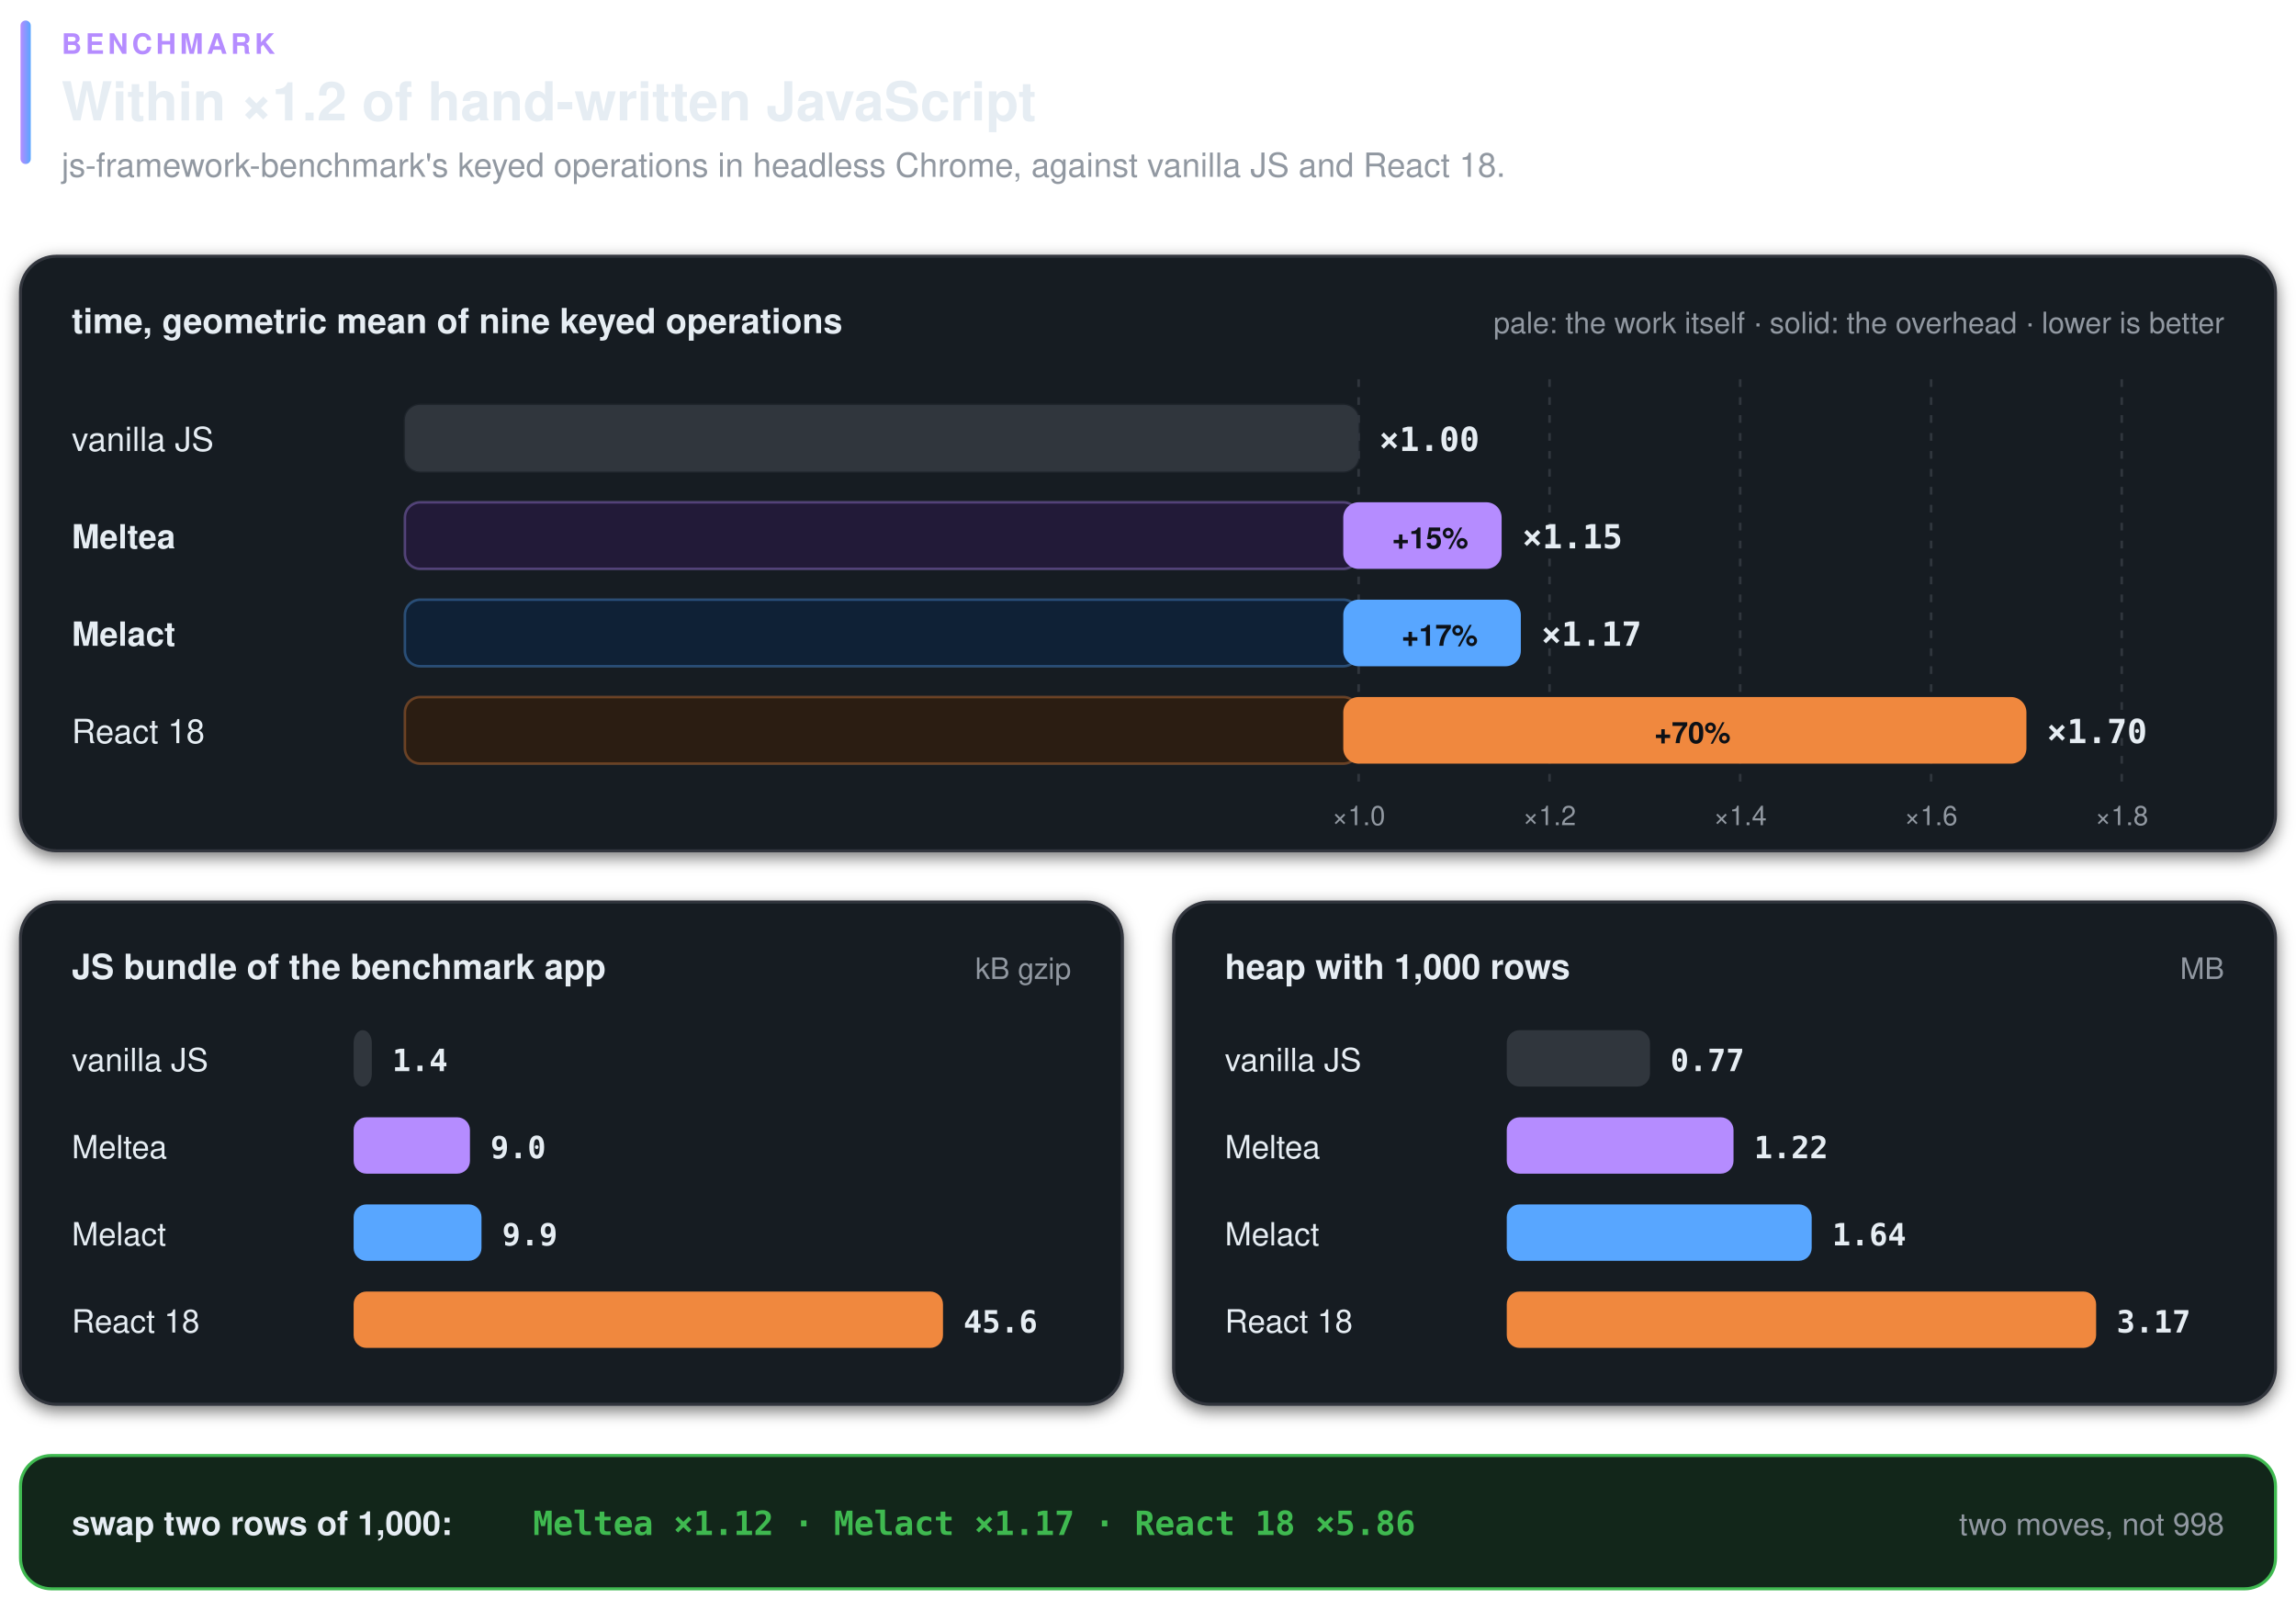
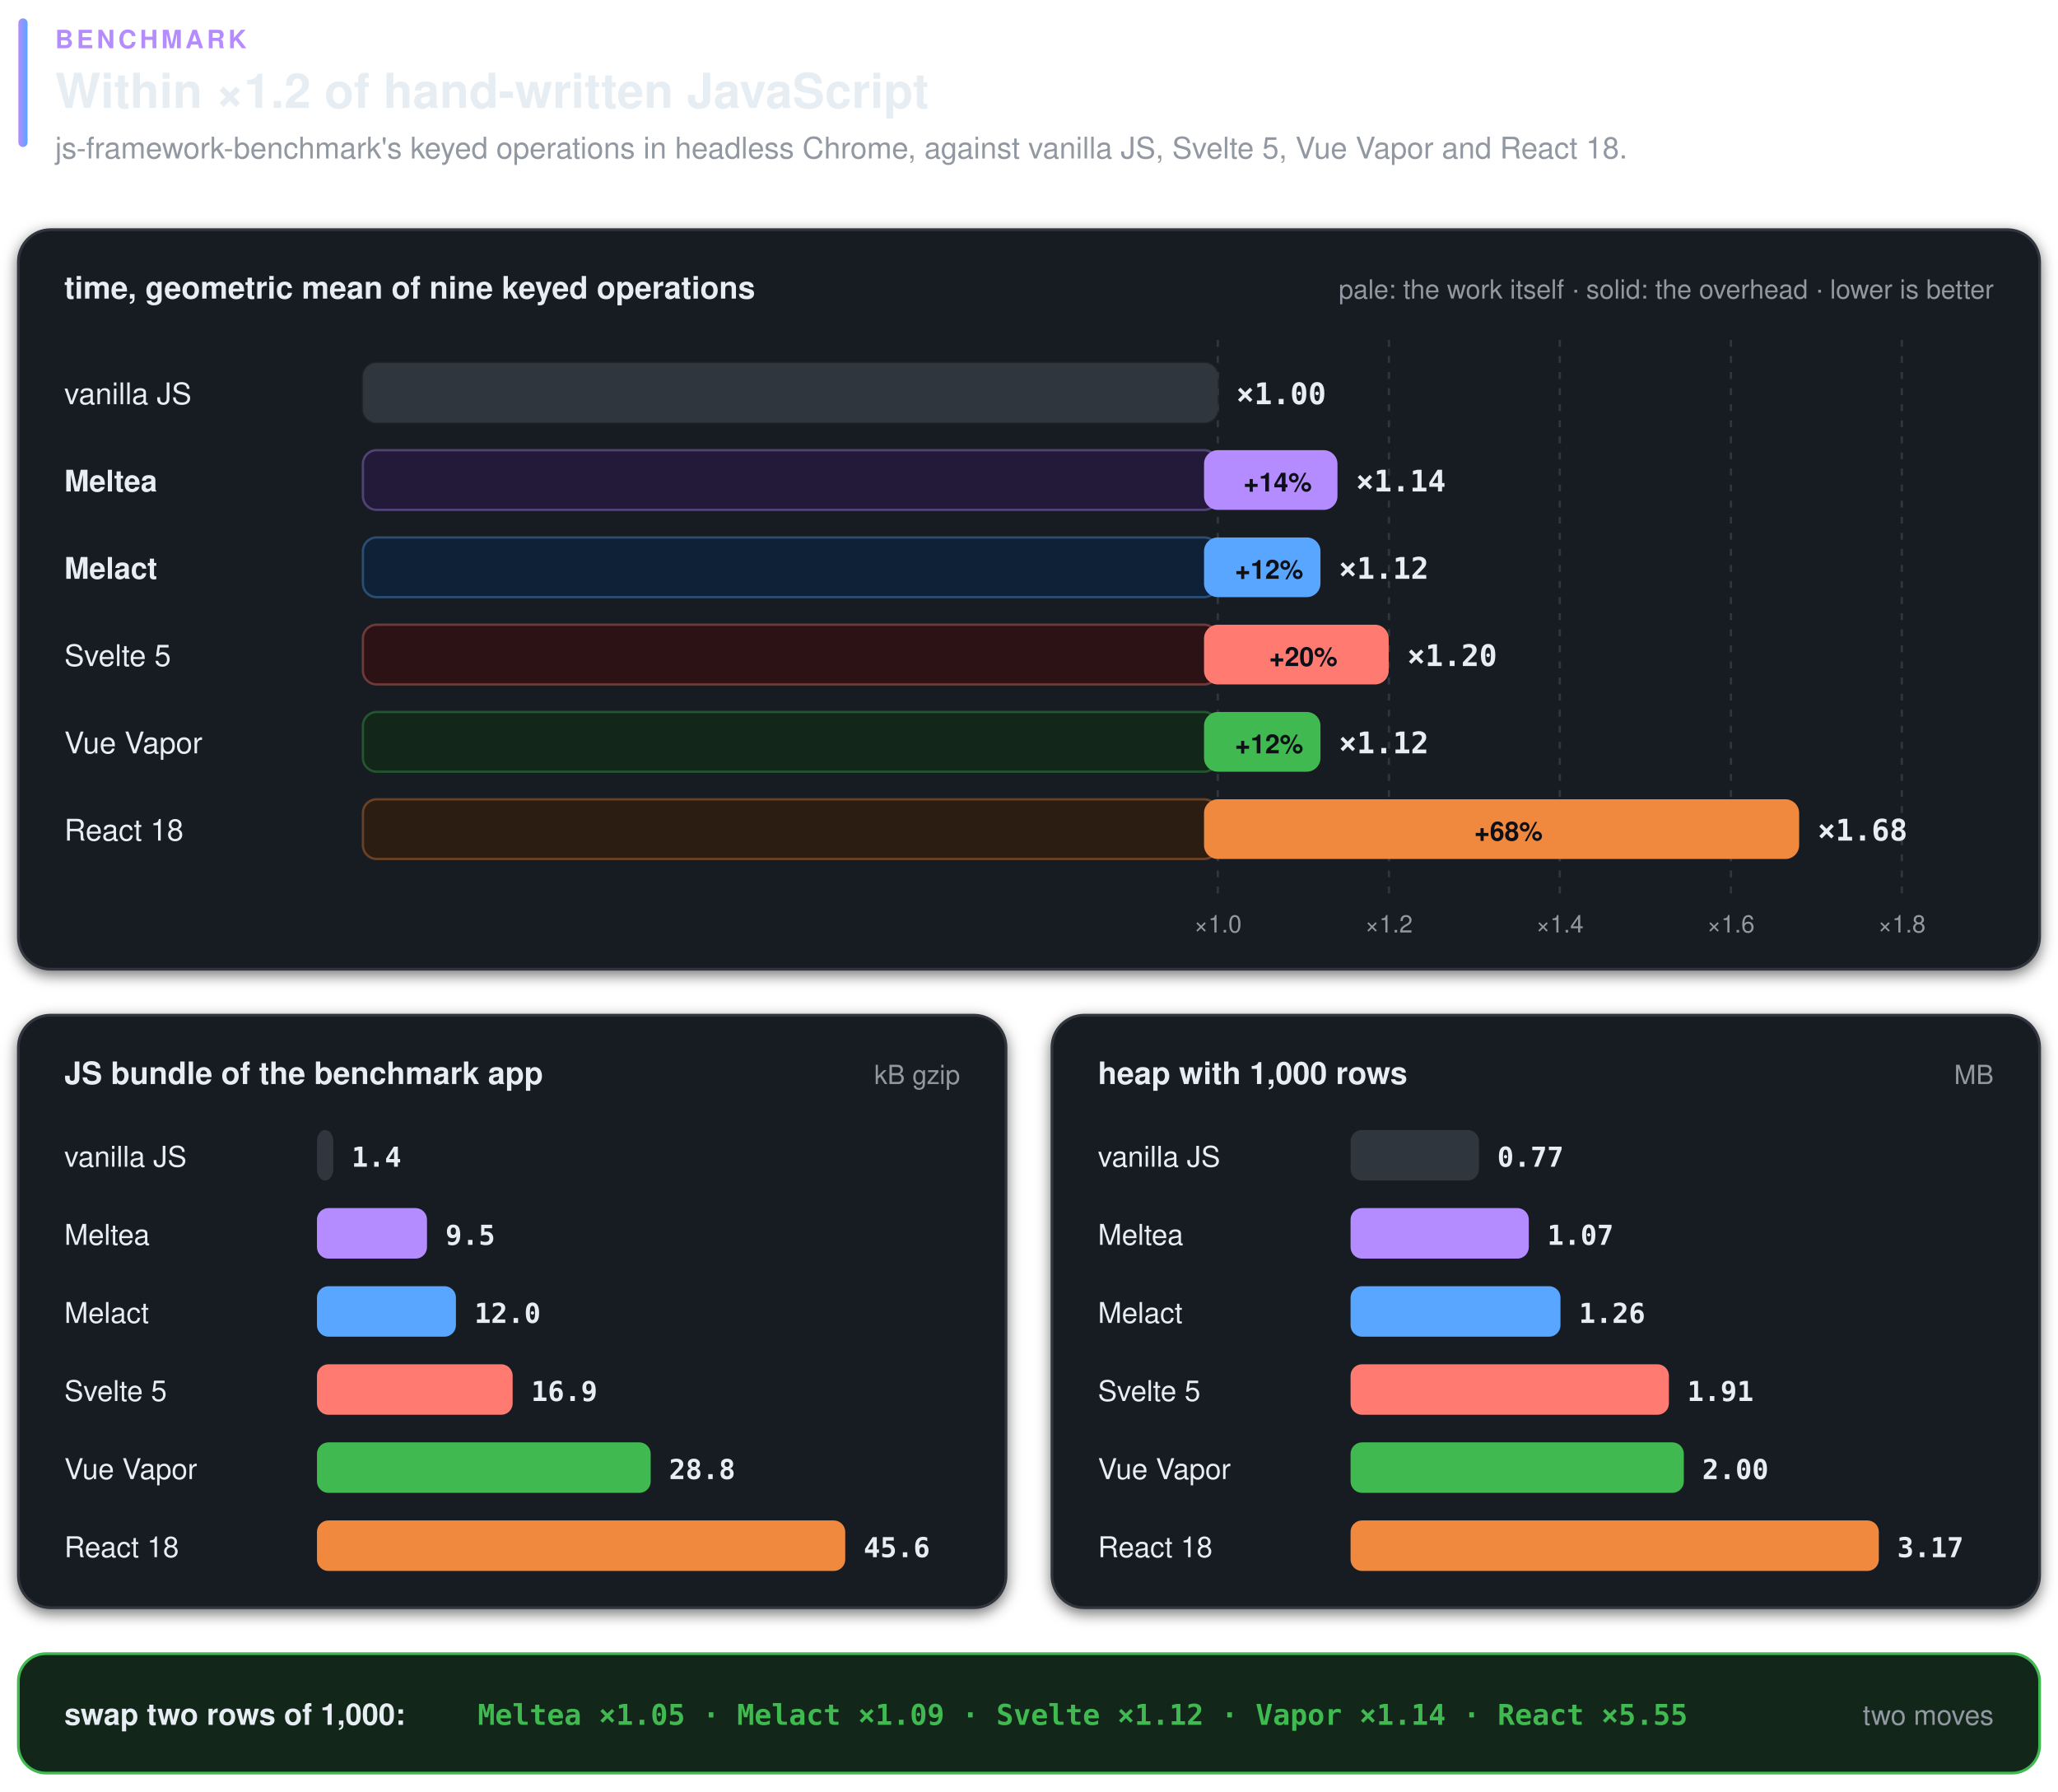
- <svg xmlns="http://www.w3.org/2000/svg" viewBox="-8 -8 896 628" width="896" height="628" role="img" aria-label="Within ×1.2 of hand-written JavaScript. js-framework-benchmark's keyed operations in headless Chrome, against vanilla JS and React 18. js-framework-benchmark's keyed operations in headless Chrome, slowdown against hand-written vanilla JS, lower is better: vanilla 1.00, Meltea 1.15, Melact 1.17, React 18 1.70. JS bundle of the benchmark app, gzip: vanilla 1.4 kB, Meltea 9.0, Melact 9.9, React 18 45.6. Heap with 1,000 rows: vanilla 0.77 MB, Meltea 1.22, Melact 1.64, React 18 3.17. Swapping two rows of 1,000: Meltea 1.12, Melact 1.17, React 18 5.86">
+ <svg xmlns="http://www.w3.org/2000/svg" viewBox="-8 -8 896 780" width="896" height="780" role="img" aria-label="Within ×1.2 of hand-written JavaScript. js-framework-benchmark's keyed operations in headless Chrome, against vanilla JS, Svelte 5, Vue Vapor and React 18. js-framework-benchmark's keyed operations in headless Chrome, slowdown against hand-written vanilla JS, lower is better: vanilla 1.00, Meltea 1.14, Melact 1.12, Svelte 5 1.20, Vue Vapor 1.12, React 18 1.68. JS bundle of the benchmark app, gzip: vanilla 1.4 kB, Meltea 9.5, Melact 12.0, Svelte 16.9, Vue Vapor 28.8, React 18 45.6. Heap with 1,000 rows: vanilla 0.77 MB, Meltea 1.07, Melact 1.26, Svelte 1.91, Vue Vapor 2.00, React 18 3.17. Swapping two rows of 1,000: Meltea 1.05, Melact 1.09, Svelte 1.12, Vue Vapor 1.14, React 18 5.55">
  <style>text { font-family: -apple-system, BlinkMacSystemFont, 'Segoe UI', Helvetica, Arial, sans-serif; fill: #e6edf3; }.mono { font-family: ui-monospace, SFMono-Regular, Menlo, Consolas, monospace; white-space: pre; }.muted { fill: #9198a1; } .faint { fill: #6e7681; }.accent { fill: #b58cff; } .green { fill: #3fb950; }.orange { fill: #f0883e; } .blue { fill: #58a6ff; }.flow { stroke-dasharray: 6 8; animation: flow 1.1s linear infinite; }@keyframes flow { to { stroke-dashoffset: -28; } }.pulse { animation: pulse 2.2s ease-in-out infinite; }@keyframes pulse { 0%, 100% { opacity: 1; } 50% { opacity: 0.35; } }@media (prefers-reduced-motion: reduce) { .flow, .pulse { animation: none; } }</style>
  <defs>
    <marker id="arrow-muted" viewBox="0 0 10 10" refX="9" refY="5" markerWidth="7" markerHeight="7" orient="auto-start-reverse">
      <path d="M0,0 L10,5 L0,10 z" fill="#9198a1" />
    </marker>
    <marker id="arrow-accent" viewBox="0 0 10 10" refX="9" refY="5" markerWidth="7" markerHeight="7" orient="auto-start-reverse">
      <path d="M0,0 L10,5 L0,10 z" fill="#b58cff" />
    </marker>
    <marker id="arrow-green" viewBox="0 0 10 10" refX="9" refY="5" markerWidth="7" markerHeight="7" orient="auto-start-reverse">
      <path d="M0,0 L10,5 L0,10 z" fill="#3fb950" />
    </marker>
    <marker id="arrow-orange" viewBox="0 0 10 10" refX="9" refY="5" markerWidth="7" markerHeight="7" orient="auto-start-reverse">
      <path d="M0,0 L10,5 L0,10 z" fill="#f0883e" />
    </marker>
    <marker id="arrow-blue" viewBox="0 0 10 10" refX="9" refY="5" markerWidth="7" markerHeight="7" orient="auto-start-reverse">
      <path d="M0,0 L10,5 L0,10 z" fill="#58a6ff" />
    </marker>
    <filter id="lift" x="-5%" y="-5%" width="110%" height="125%">
      <feDropShadow dx="0" dy="2" stdDeviation="3" flood-color="#000000" flood-opacity="0.55" />
    </filter>
    <linearGradient id="glow" x1="0" y1="0" x2="1" y2="0">
      <stop offset="0" stop-color="#b58cff" />
      <stop offset="1" stop-color="#58a6ff" />
    </linearGradient>
  </defs>
  <rect x="0" y="0" width="4" height="56" rx="2" fill="url(#glow)" />
  <text letter-spacing="1.4" x="16" y="13" font-size="11" xml:space="preserve" class="accent" font-weight="800">BENCHMARK</text>
  <text x="16" y="39" font-size="21" xml:space="preserve" font-weight="800">Within ×1.2 of hand-written JavaScript</text>
-   <text x="16" y="61" font-size="13" xml:space="preserve" class="muted">js-framework-benchmark's keyed operations in headless Chrome, against vanilla JS and React 18.</text>
+   <text x="16" y="61" font-size="13" xml:space="preserve" class="muted">js-framework-benchmark's keyed operations in headless Chrome, against vanilla JS, Svelte 5, Vue Vapor and React 18.</text>
  <line x1="0" y1="76" x2="880" y2="76" stroke="url(#glow)" stroke-width="1.2" opacity="0.35" />
  <g transform="translate(0 92)">
-     <rect x="0" y="0" width="880" height="232" rx="14" fill="#161b22" stroke="#30363d" stroke-width="1.2" filter="url(#lift)" />
+     <rect x="0" y="0" width="880" height="322" rx="14" fill="#161b22" stroke="#30363d" stroke-width="1.2" filter="url(#lift)" />
    <text x="20" y="30" font-size="13.5" xml:space="preserve" font-weight="700">time, geometric mean of nine keyed operations</text>
    <text x="860" y="30" font-size="11.5" xml:space="preserve" class="muted" text-anchor="end">pale: the work itself · solid: the overhead · lower is better</text>
-     <line x1="522.2" y1="48" x2="522.2" y2="208" stroke="#30363d" stroke-dasharray="3 4" />
-     <text x="522.222" y="222" font-size="10.5" xml:space="preserve" class="muted" text-anchor="middle">×1.0</text>
-     <line x1="596.7" y1="48" x2="596.7" y2="208" stroke="#30363d" stroke-dasharray="3 4" />
-     <text x="596.667" y="222" font-size="10.5" xml:space="preserve" class="muted" text-anchor="middle">×1.2</text>
-     <line x1="671.1" y1="48" x2="671.1" y2="208" stroke="#30363d" stroke-dasharray="3 4" />
-     <text x="671.111" y="222" font-size="10.5" xml:space="preserve" class="muted" text-anchor="middle">×1.4</text>
-     <line x1="745.6" y1="48" x2="745.6" y2="208" stroke="#30363d" stroke-dasharray="3 4" />
-     <text x="745.556" y="222" font-size="10.5" xml:space="preserve" class="muted" text-anchor="middle">×1.6</text>
-     <line x1="820.0" y1="48" x2="820.0" y2="208" stroke="#30363d" stroke-dasharray="3 4" />
-     <text x="820.0" y="222" font-size="10.5" xml:space="preserve" class="muted" text-anchor="middle">×1.8</text>
+     <line x1="522.2" y1="48" x2="522.2" y2="290" stroke="#30363d" stroke-dasharray="3 4" />
+     <text x="522.222" y="306" font-size="10.5" xml:space="preserve" class="muted" text-anchor="middle">×1.0</text>
+     <line x1="596.7" y1="48" x2="596.7" y2="290" stroke="#30363d" stroke-dasharray="3 4" />
+     <text x="596.667" y="306" font-size="10.5" xml:space="preserve" class="muted" text-anchor="middle">×1.2</text>
+     <line x1="671.1" y1="48" x2="671.1" y2="290" stroke="#30363d" stroke-dasharray="3 4" />
+     <text x="671.111" y="306" font-size="10.5" xml:space="preserve" class="muted" text-anchor="middle">×1.4</text>
+     <line x1="745.6" y1="48" x2="745.6" y2="290" stroke="#30363d" stroke-dasharray="3 4" />
+     <text x="745.556" y="306" font-size="10.5" xml:space="preserve" class="muted" text-anchor="middle">×1.6</text>
+     <line x1="820.0" y1="48" x2="820.0" y2="290" stroke="#30363d" stroke-dasharray="3 4" />
+     <text x="820.0" y="306" font-size="10.5" xml:space="preserve" class="muted" text-anchor="middle">×1.8</text>
    <text x="20" y="76" font-size="13" xml:space="preserve" font-weight="500">vanilla JS</text>
    <rect x="150" y="58" width="372.2" height="26" rx="6" fill="#30363d" stroke="#30363d" stroke-opacity="0.35" />
    <text x="530.222" y="76" font-size="13" xml:space="preserve" class="mono" font-weight="800">×1.00</text>
    <text x="20" y="114" font-size="13" xml:space="preserve" font-weight="700">Meltea</text>
    <rect x="150" y="96" width="372.2" height="26" rx="6" fill="#221a38" stroke="#b58cff" stroke-opacity="0.35" />
-     <rect x="516.2" y="96" width="61.8" height="26" rx="6" fill="#b58cff" />
-     <text x="550.139" y="114" font-size="11.5" xml:space="preserve" style="fill:#0d1117" font-weight="800" text-anchor="middle">+15%</text>
-     <text x="586.056" y="114" font-size="13" xml:space="preserve" class="mono" font-weight="800">×1.15</text>
+     <rect x="516.2" y="96" width="58.1" height="26" rx="6" fill="#b58cff" />
+     <text x="548.278" y="114" font-size="11.5" xml:space="preserve" style="fill:#0d1117" font-weight="800" text-anchor="middle">+14%</text>
+     <text x="582.333" y="114" font-size="13" xml:space="preserve" class="mono" font-weight="800">×1.14</text>
    <text x="20" y="152" font-size="13" xml:space="preserve" font-weight="700">Melact</text>
    <rect x="150" y="134" width="372.2" height="26" rx="6" fill="#0f2136" stroke="#58a6ff" stroke-opacity="0.35" />
-     <rect x="516.2" y="134" width="69.3" height="26" rx="6" fill="#58a6ff" />
-     <text x="553.861" y="152" font-size="11.5" xml:space="preserve" style="fill:#0d1117" font-weight="800" text-anchor="middle">+17%</text>
-     <text x="593.5" y="152" font-size="13" xml:space="preserve" class="mono" font-weight="800">×1.17</text>
-     <text x="20" y="190" font-size="13" xml:space="preserve" font-weight="500">React 18</text>
-     <rect x="150" y="172" width="372.2" height="26" rx="6" fill="#2b1d12" stroke="#f0883e" stroke-opacity="0.35" />
-     <rect x="516.2" y="172" width="266.6" height="26" rx="6" fill="#f0883e" />
-     <text x="652.5" y="190" font-size="11.5" xml:space="preserve" style="fill:#0d1117" font-weight="800" text-anchor="middle">+70%</text>
-     <text x="790.778" y="190" font-size="13" xml:space="preserve" class="mono" font-weight="800">×1.70</text>
-     <rect x="0" y="252" width="430" height="196" rx="14" fill="#161b22" stroke="#30363d" stroke-width="1.2" filter="url(#lift)" />
-     <text x="20" y="282" font-size="13.5" xml:space="preserve" font-weight="700">JS bundle of the benchmark app</text>
-     <text x="410" y="282" font-size="11.5" xml:space="preserve" class="muted" text-anchor="end">kB gzip</text>
-     <text x="20" y="318" font-size="12.5" xml:space="preserve">vanilla JS</text>
-     <rect x="130" y="302" width="7.1" height="22" rx="5" fill="#30363d" />
-     <text x="145.061" y="318" font-size="12" xml:space="preserve" class="mono" font-weight="700">1.4</text>
-     <text x="20" y="352" font-size="12.5" xml:space="preserve">Meltea</text>
-     <rect x="130" y="336" width="45.4" height="22" rx="5" fill="#b58cff" />
-     <text x="183.395" y="352" font-size="12" xml:space="preserve" class="mono" font-weight="700">9.0</text>
-     <text x="20" y="386" font-size="12.5" xml:space="preserve">Melact</text>
-     <rect x="130" y="370" width="49.9" height="22" rx="5" fill="#58a6ff" />
-     <text x="187.934" y="386" font-size="12" xml:space="preserve" class="mono" font-weight="700">9.9</text>
-     <text x="20" y="420" font-size="12.5" xml:space="preserve">React 18</text>
-     <rect x="130" y="404" width="230.0" height="22" rx="5" fill="#f0883e" />
-     <text x="368.0" y="420" font-size="12" xml:space="preserve" class="mono" font-weight="700">45.6</text>
-     <rect x="450" y="252" width="430" height="196" rx="14" fill="#161b22" stroke="#30363d" stroke-width="1.2" filter="url(#lift)" />
-     <text x="470" y="282" font-size="13.5" xml:space="preserve" font-weight="700">heap with 1,000 rows</text>
-     <text x="860" y="282" font-size="11.5" xml:space="preserve" class="muted" text-anchor="end">MB</text>
-     <text x="470" y="318" font-size="12.5" xml:space="preserve">vanilla JS</text>
-     <rect x="580" y="302" width="55.9" height="22" rx="5" fill="#30363d" />
-     <text x="643.868" y="318" font-size="12" xml:space="preserve" class="mono" font-weight="700">0.77</text>
-     <text x="470" y="352" font-size="12.5" xml:space="preserve">Meltea</text>
-     <rect x="580" y="336" width="88.5" height="22" rx="5" fill="#b58cff" />
-     <text x="676.517" y="352" font-size="12" xml:space="preserve" class="mono" font-weight="700">1.22</text>
-     <text x="470" y="386" font-size="12.5" xml:space="preserve">Melact</text>
-     <rect x="580" y="370" width="119.0" height="22" rx="5" fill="#58a6ff" />
-     <text x="706.991" y="386" font-size="12" xml:space="preserve" class="mono" font-weight="700">1.64</text>
-     <text x="470" y="420" font-size="12.5" xml:space="preserve">React 18</text>
-     <rect x="580" y="404" width="230.0" height="22" rx="5" fill="#f0883e" />
-     <text x="818.0" y="420" font-size="12" xml:space="preserve" class="mono" font-weight="700">3.17</text>
-     <rect x="0" y="468" width="880" height="52" rx="12" fill="#12261a" stroke="#3fb950" stroke-width="1.2" />
-     <text x="20" y="499" font-size="13" xml:space="preserve" font-weight="700">swap two rows of 1,000:</text>
-     <text x="200" y="499" font-size="13" xml:space="preserve" class="mono green" font-weight="800">Meltea ×1.12 · Melact ×1.17 · React 18 ×5.86</text>
-     <text x="860" y="499" font-size="12" xml:space="preserve" class="muted" text-anchor="end">two moves, not 998</text>
+     <rect x="516.2" y="134" width="50.7" height="26" rx="6" fill="#58a6ff" />
+     <text x="544.556" y="152" font-size="11.5" xml:space="preserve" style="fill:#0d1117" font-weight="800" text-anchor="middle">+12%</text>
+     <text x="574.889" y="152" font-size="13" xml:space="preserve" class="mono" font-weight="800">×1.12</text>
+     <text x="20" y="190" font-size="13" xml:space="preserve" font-weight="500">Svelte 5</text>
+     <rect x="150" y="172" width="372.2" height="26" rx="6" fill="#2d1215" stroke="#ff7b72" stroke-opacity="0.35" />
+     <rect x="516.2" y="172" width="80.4" height="26" rx="6" fill="#ff7b72" />
+     <text x="559.444" y="190" font-size="11.5" xml:space="preserve" style="fill:#0d1117" font-weight="800" text-anchor="middle">+20%</text>
+     <text x="604.667" y="190" font-size="13" xml:space="preserve" class="mono" font-weight="800">×1.20</text>
+     <text x="20" y="228" font-size="13" xml:space="preserve" font-weight="500">Vue Vapor</text>
+     <rect x="150" y="210" width="372.2" height="26" rx="6" fill="#12261a" stroke="#3fb950" stroke-opacity="0.35" />
+     <rect x="516.2" y="210" width="50.7" height="26" rx="6" fill="#3fb950" />
+     <text x="544.556" y="228" font-size="11.5" xml:space="preserve" style="fill:#0d1117" font-weight="800" text-anchor="middle">+12%</text>
+     <text x="574.889" y="228" font-size="13" xml:space="preserve" class="mono" font-weight="800">×1.12</text>
+     <text x="20" y="266" font-size="13" xml:space="preserve" font-weight="500">React 18</text>
+     <rect x="150" y="248" width="372.2" height="26" rx="6" fill="#2b1d12" stroke="#f0883e" stroke-opacity="0.35" />
+     <rect x="516.2" y="248" width="259.1" height="26" rx="6" fill="#f0883e" />
+     <text x="648.778" y="266" font-size="11.5" xml:space="preserve" style="fill:#0d1117" font-weight="800" text-anchor="middle">+68%</text>
+     <text x="783.333" y="266" font-size="13" xml:space="preserve" class="mono" font-weight="800">×1.68</text>
+     <rect x="0" y="342" width="430" height="258" rx="14" fill="#161b22" stroke="#30363d" stroke-width="1.2" filter="url(#lift)" />
+     <text x="20" y="372" font-size="13.5" xml:space="preserve" font-weight="700">JS bundle of the benchmark app</text>
+     <text x="410" y="372" font-size="11.5" xml:space="preserve" class="muted" text-anchor="end">kB gzip</text>
+     <text x="20" y="408" font-size="12.5" xml:space="preserve">vanilla JS</text>
+     <rect x="130" y="392" width="7.1" height="22" rx="5" fill="#30363d" />
+     <text x="145.061" y="408" font-size="12" xml:space="preserve" class="mono" font-weight="700">1.4</text>
+     <text x="20" y="442" font-size="12.5" xml:space="preserve">Meltea</text>
+     <rect x="130" y="426" width="47.9" height="22" rx="5" fill="#b58cff" />
+     <text x="185.917" y="442" font-size="12" xml:space="preserve" class="mono" font-weight="700">9.5</text>
+     <text x="20" y="476" font-size="12.5" xml:space="preserve">Melact</text>
+     <rect x="130" y="460" width="60.5" height="22" rx="5" fill="#58a6ff" />
+     <text x="198.526" y="476" font-size="12" xml:space="preserve" class="mono" font-weight="700">12.0</text>
+     <text x="20" y="510" font-size="12.5" xml:space="preserve">Svelte 5</text>
+     <rect x="130" y="494" width="85.2" height="22" rx="5" fill="#ff7b72" />
+     <text x="223.241" y="510" font-size="12" xml:space="preserve" class="mono" font-weight="700">16.9</text>
+     <text x="20" y="544" font-size="12.5" xml:space="preserve">Vue Vapor</text>
+     <rect x="130" y="528" width="145.3" height="22" rx="5" fill="#3fb950" />
+     <text x="283.263" y="544" font-size="12" xml:space="preserve" class="mono" font-weight="700">28.8</text>
+     <text x="20" y="578" font-size="12.5" xml:space="preserve">React 18</text>
+     <rect x="130" y="562" width="230.0" height="22" rx="5" fill="#f0883e" />
+     <text x="368.0" y="578" font-size="12" xml:space="preserve" class="mono" font-weight="700">45.6</text>
+     <rect x="450" y="342" width="430" height="258" rx="14" fill="#161b22" stroke="#30363d" stroke-width="1.2" filter="url(#lift)" />
+     <text x="470" y="372" font-size="13.5" xml:space="preserve" font-weight="700">heap with 1,000 rows</text>
+     <text x="860" y="372" font-size="11.5" xml:space="preserve" class="muted" text-anchor="end">MB</text>
+     <text x="470" y="408" font-size="12.5" xml:space="preserve">vanilla JS</text>
+     <rect x="580" y="392" width="55.9" height="22" rx="5" fill="#30363d" />
+     <text x="643.868" y="408" font-size="12" xml:space="preserve" class="mono" font-weight="700">0.77</text>
+     <text x="470" y="442" font-size="12.5" xml:space="preserve">Meltea</text>
+     <rect x="580" y="426" width="77.6" height="22" rx="5" fill="#b58cff" />
+     <text x="665.634" y="442" font-size="12" xml:space="preserve" class="mono" font-weight="700">1.07</text>
+     <text x="470" y="476" font-size="12.5" xml:space="preserve">Melact</text>
+     <rect x="580" y="460" width="91.4" height="22" rx="5" fill="#58a6ff" />
+     <text x="679.42" y="476" font-size="12" xml:space="preserve" class="mono" font-weight="700">1.26</text>
+     <text x="470" y="510" font-size="12.5" xml:space="preserve">Svelte 5</text>
+     <rect x="580" y="494" width="138.6" height="22" rx="5" fill="#ff7b72" />
+     <text x="726.58" y="510" font-size="12" xml:space="preserve" class="mono" font-weight="700">1.91</text>
+     <text x="470" y="544" font-size="12.5" xml:space="preserve">Vue Vapor</text>
+     <rect x="580" y="528" width="145.1" height="22" rx="5" fill="#3fb950" />
+     <text x="733.11" y="544" font-size="12" xml:space="preserve" class="mono" font-weight="700">2.00</text>
+     <text x="470" y="578" font-size="12.5" xml:space="preserve">React 18</text>
+     <rect x="580" y="562" width="230.0" height="22" rx="5" fill="#f0883e" />
+     <text x="818.0" y="578" font-size="12" xml:space="preserve" class="mono" font-weight="700">3.17</text>
+     <rect x="0" y="620" width="880" height="52" rx="12" fill="#12261a" stroke="#3fb950" stroke-width="1.2" />
+     <text x="20" y="651" font-size="13" xml:space="preserve" font-weight="700">swap two rows of 1,000:</text>
+     <text x="200" y="651" font-size="12.5" xml:space="preserve" class="mono green" font-weight="800">Meltea ×1.05 · Melact ×1.09 · Svelte ×1.12 · Vapor ×1.14 · React ×5.55</text>
+     <text x="860" y="651" font-size="12" xml:space="preserve" class="muted" text-anchor="end">two moves</text>
  </g>
</svg>
